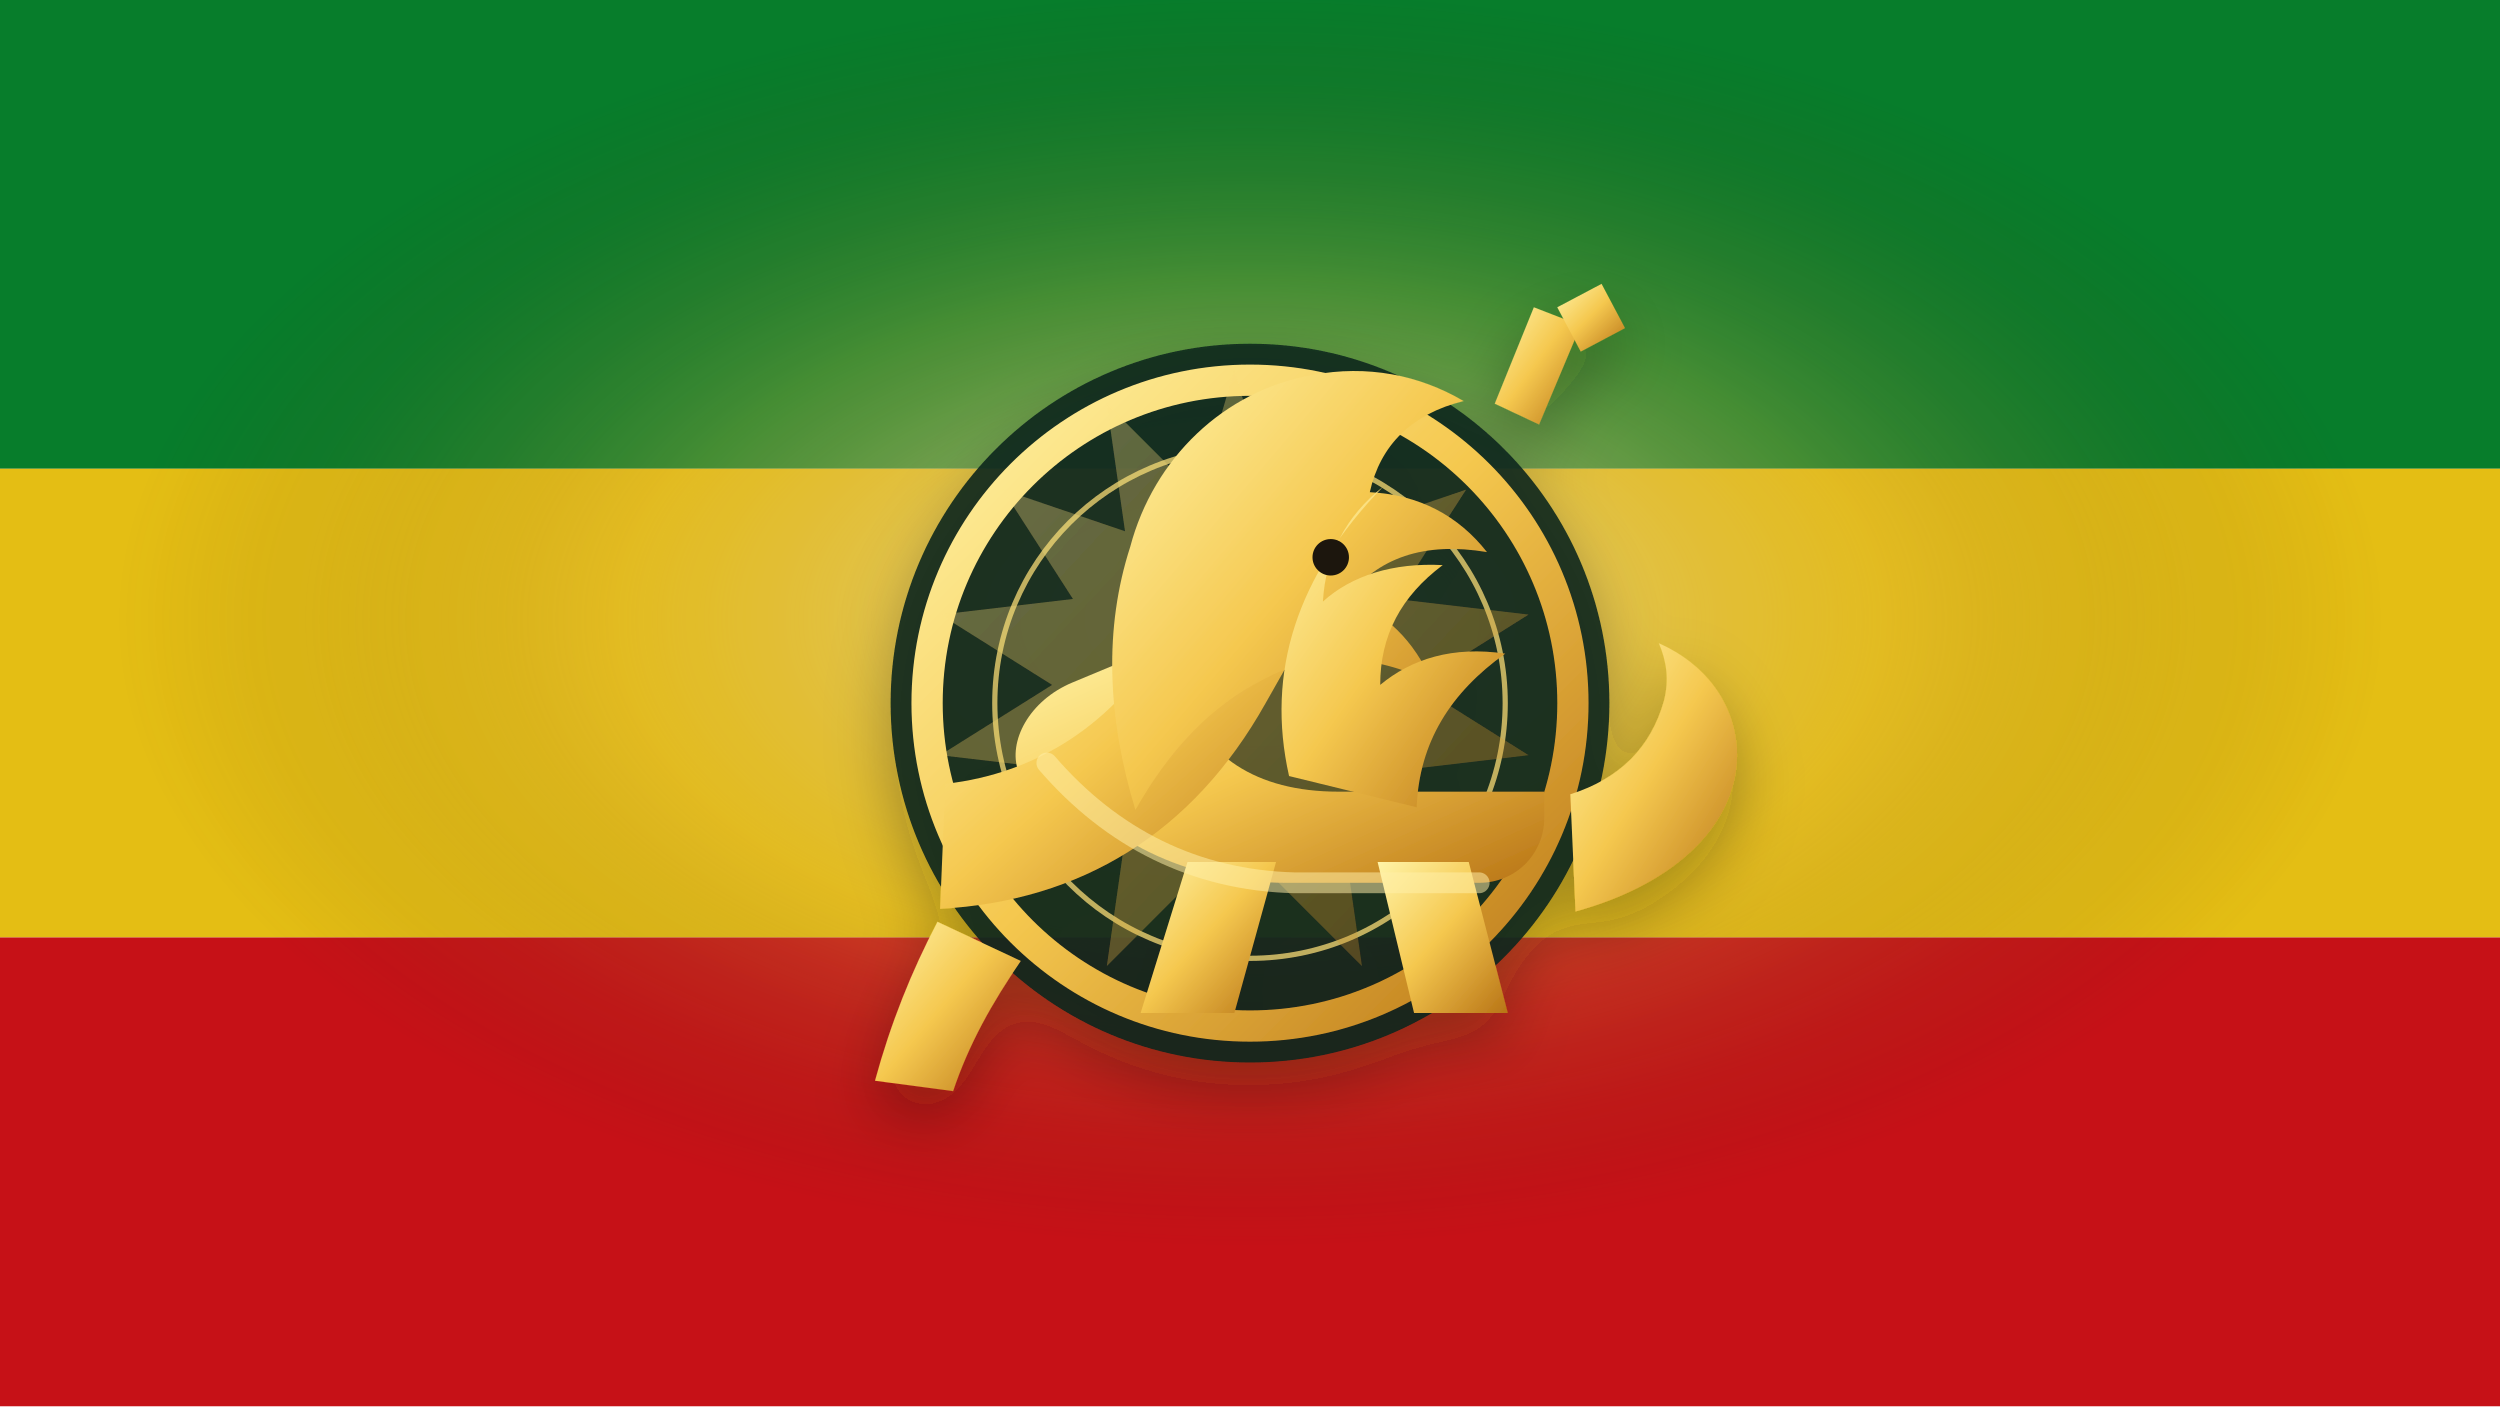
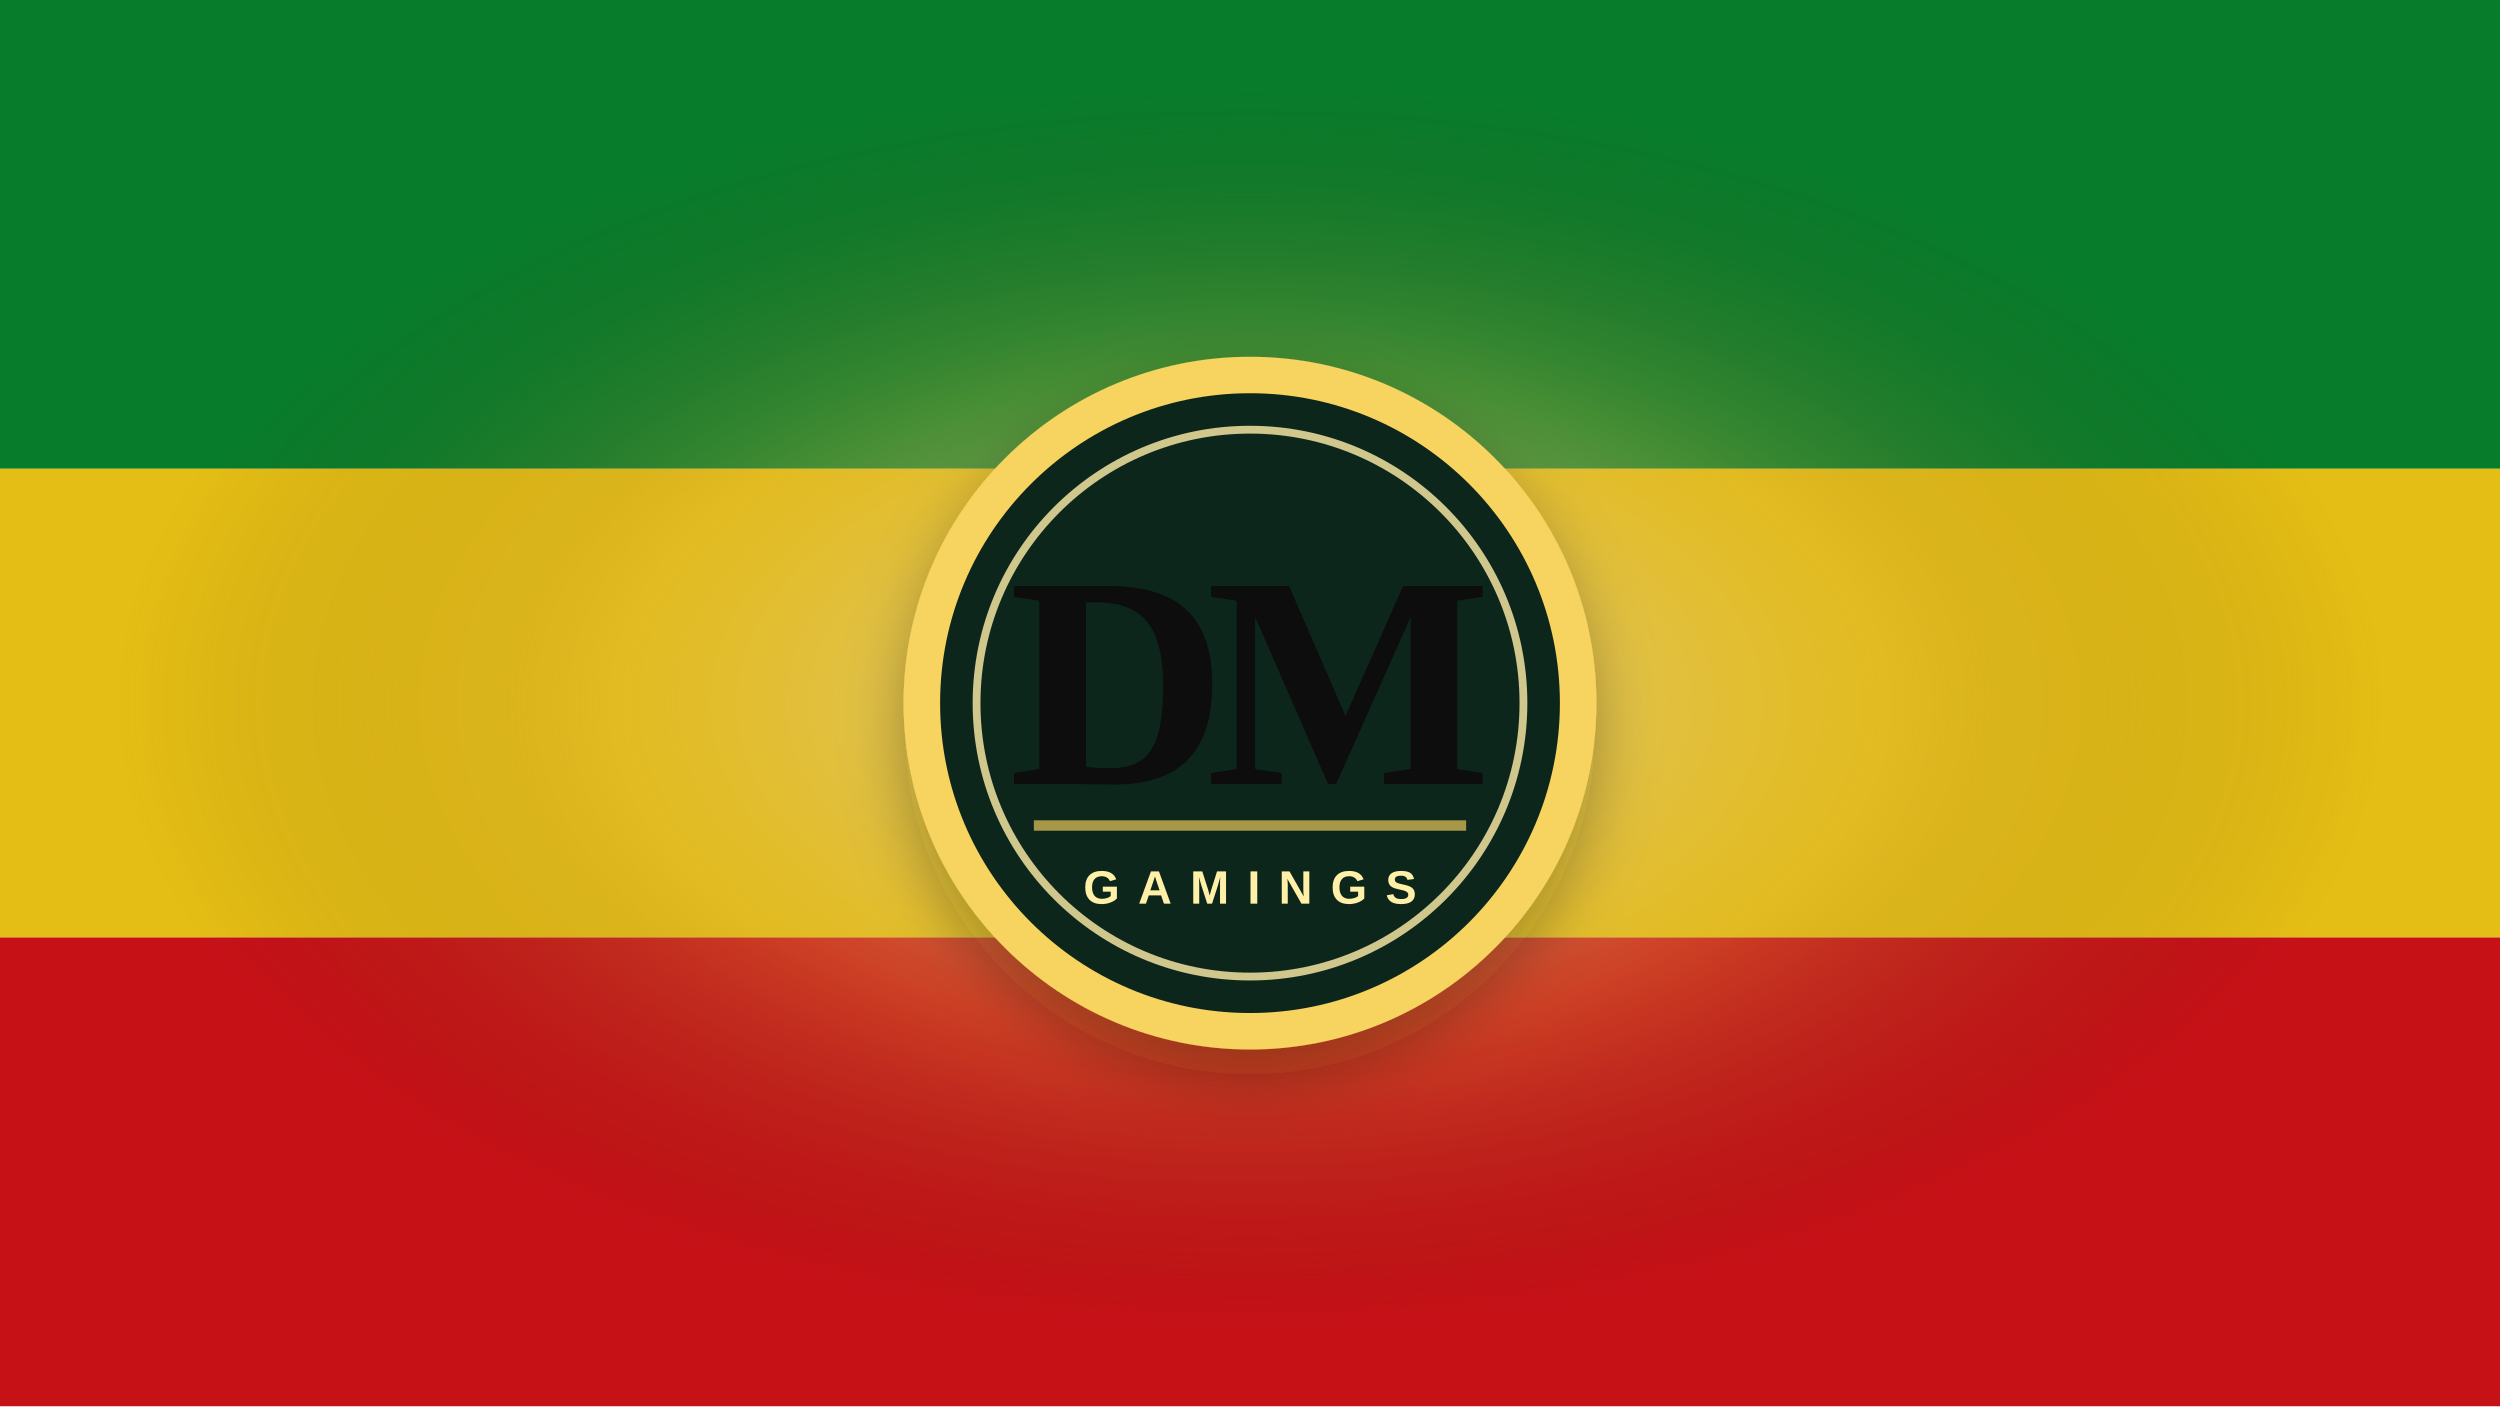
<svg xmlns="http://www.w3.org/2000/svg" viewBox="0 0 960 540" role="img" aria-labelledby="title desc">
  <defs>
    <linearGradient id="sun" x1="0" x2="1" y1="0" y2="1">
      <stop offset="0" stop-color="#fff4a8" />
      <stop offset="0.48" stop-color="#f5c84f" />
      <stop offset="1" stop-color="#b87416" />
    </linearGradient>
-     <radialGradient id="glow" cx="50%" cy="44%" r="45%">
+     <radialGradient id="glow" cx="50%" cy="50%" r="45%">
      <stop offset="0" stop-color="#fff8d2" stop-opacity="0.85" />
      <stop offset="0.55" stop-color="#f5c84f" stop-opacity="0.28" />
      <stop offset="1" stop-color="#3d290a" stop-opacity="0" />
    </radialGradient>
    <filter id="softShadow" x="-20%" y="-20%" width="140%" height="140%">
      <feDropShadow dx="0" dy="10" stdDeviation="12" flood-color="#1c1508" flood-opacity="0.32" />
    </filter>
  </defs>
  <rect width="960" height="180" fill="#078930" />
  <rect y="180" width="960" height="180" fill="#fcd116" />
  <rect y="360" width="960" height="180" fill="#da121a" />
  <path d="M0 0h960v540H0z" fill="url(#glow)" />
  <path d="M0 0h960v540H0z" fill="#0c0a05" opacity="0.1" />
  <g filter="url(#softShadow)">
-     <circle cx="480" cy="270" r="138" fill="#10251d" opacity="0.9" />
-     <circle cx="480" cy="270" r="124" fill="none" stroke="url(#sun)" stroke-width="12" />
-     <circle cx="480" cy="270" r="98" fill="none" stroke="#f6dc75" stroke-width="2" opacity="0.75" />
-     <g fill="url(#sun)">
-       <path d="M474 142l14 48 35-35-7 49 47-16-27 42 51 6-43 27 43 27-51 6 27 42-47-16 7 49-35-35-14 48-14-48-35 35 7-49-47 16 27-42-51-6 43-27-43-27 51-6-27-42 47 16-7-49 35 35z" opacity="0.32" />
-       <path d="M403 296c20 26 52 43 91 43h74c14 0 25-11 25-25v-10h-79c-32 0-52-14-60-38l-6-19-36 15c-17 7-25 23-21 34z" />
-       <path d="M363 301c36-4 65-24 83-54l15-25 42 18-17 30c-28 50-71 76-125 79z" />
-       <path d="M434 210c9-34 36-60 70-66 21-4 41 0 58 10-20 5-32 17-36 35 19 1 34 9 45 23-24-4-42 2-54 18 15 5 26 16 33 32-23-11-45-12-65-1-20 10-36 27-49 50-11-36-12-70-2-101z" />
-       <path d="M531 187c-14 11-22 26-23 44 11-10 27-15 46-14-16 12-24 27-24 46 12-10 28-15 48-12-21 15-33 34-34 59l-49-12c-9-40 3-77 36-111z" />
-       <path d="M603 305c19-6 31-18 36-36 2-8 1-15-2-22 18 8 29 23 30 41 1 27-22 51-62 62z" />
-       <path d="M456 331h34l-16 58h-36z" />
-       <path d="M529 331h35l15 58h-36z" />
-       <path d="M360 354c-10 19-18 39-24 61l30 4c6-18 15-34 26-50z" />
-       <path d="M574 155l15-37 18 7-16 38z" />
-       <path d="M598 118l17-9 9 17-17 9z" />
-     </g>
-     <path d="M402 293c25 29 57 45 95 46h71" fill="none" stroke="#fff0a8" stroke-linecap="round" stroke-width="8" opacity="0.52" />
-     <circle cx="511" cy="214" r="7" fill="#1b1609" />
+     <circle cx="480" cy="270" r="126" fill="#10251d" stroke="#f7d461" stroke-width="14" />
+     <circle cx="480" cy="270" r="105" fill="none" stroke="#fff0a8" stroke-width="3" opacity="0.8" />
+     <path d="M397 317H563" stroke="#f7d461" stroke-width="4" opacity="0.65" />
+     <text x="480" y="301" fill="#090a08" font-family="Georgia, 'Times New Roman', serif" font-size="116" font-weight="700" letter-spacing="-8" text-anchor="middle">DM</text>
+     <text x="480" y="347" fill="#fff0a8" font-family="Arial, sans-serif" font-size="18" font-weight="700" letter-spacing="7" text-anchor="middle">GAMINGS</text>
  </g>
</svg>
